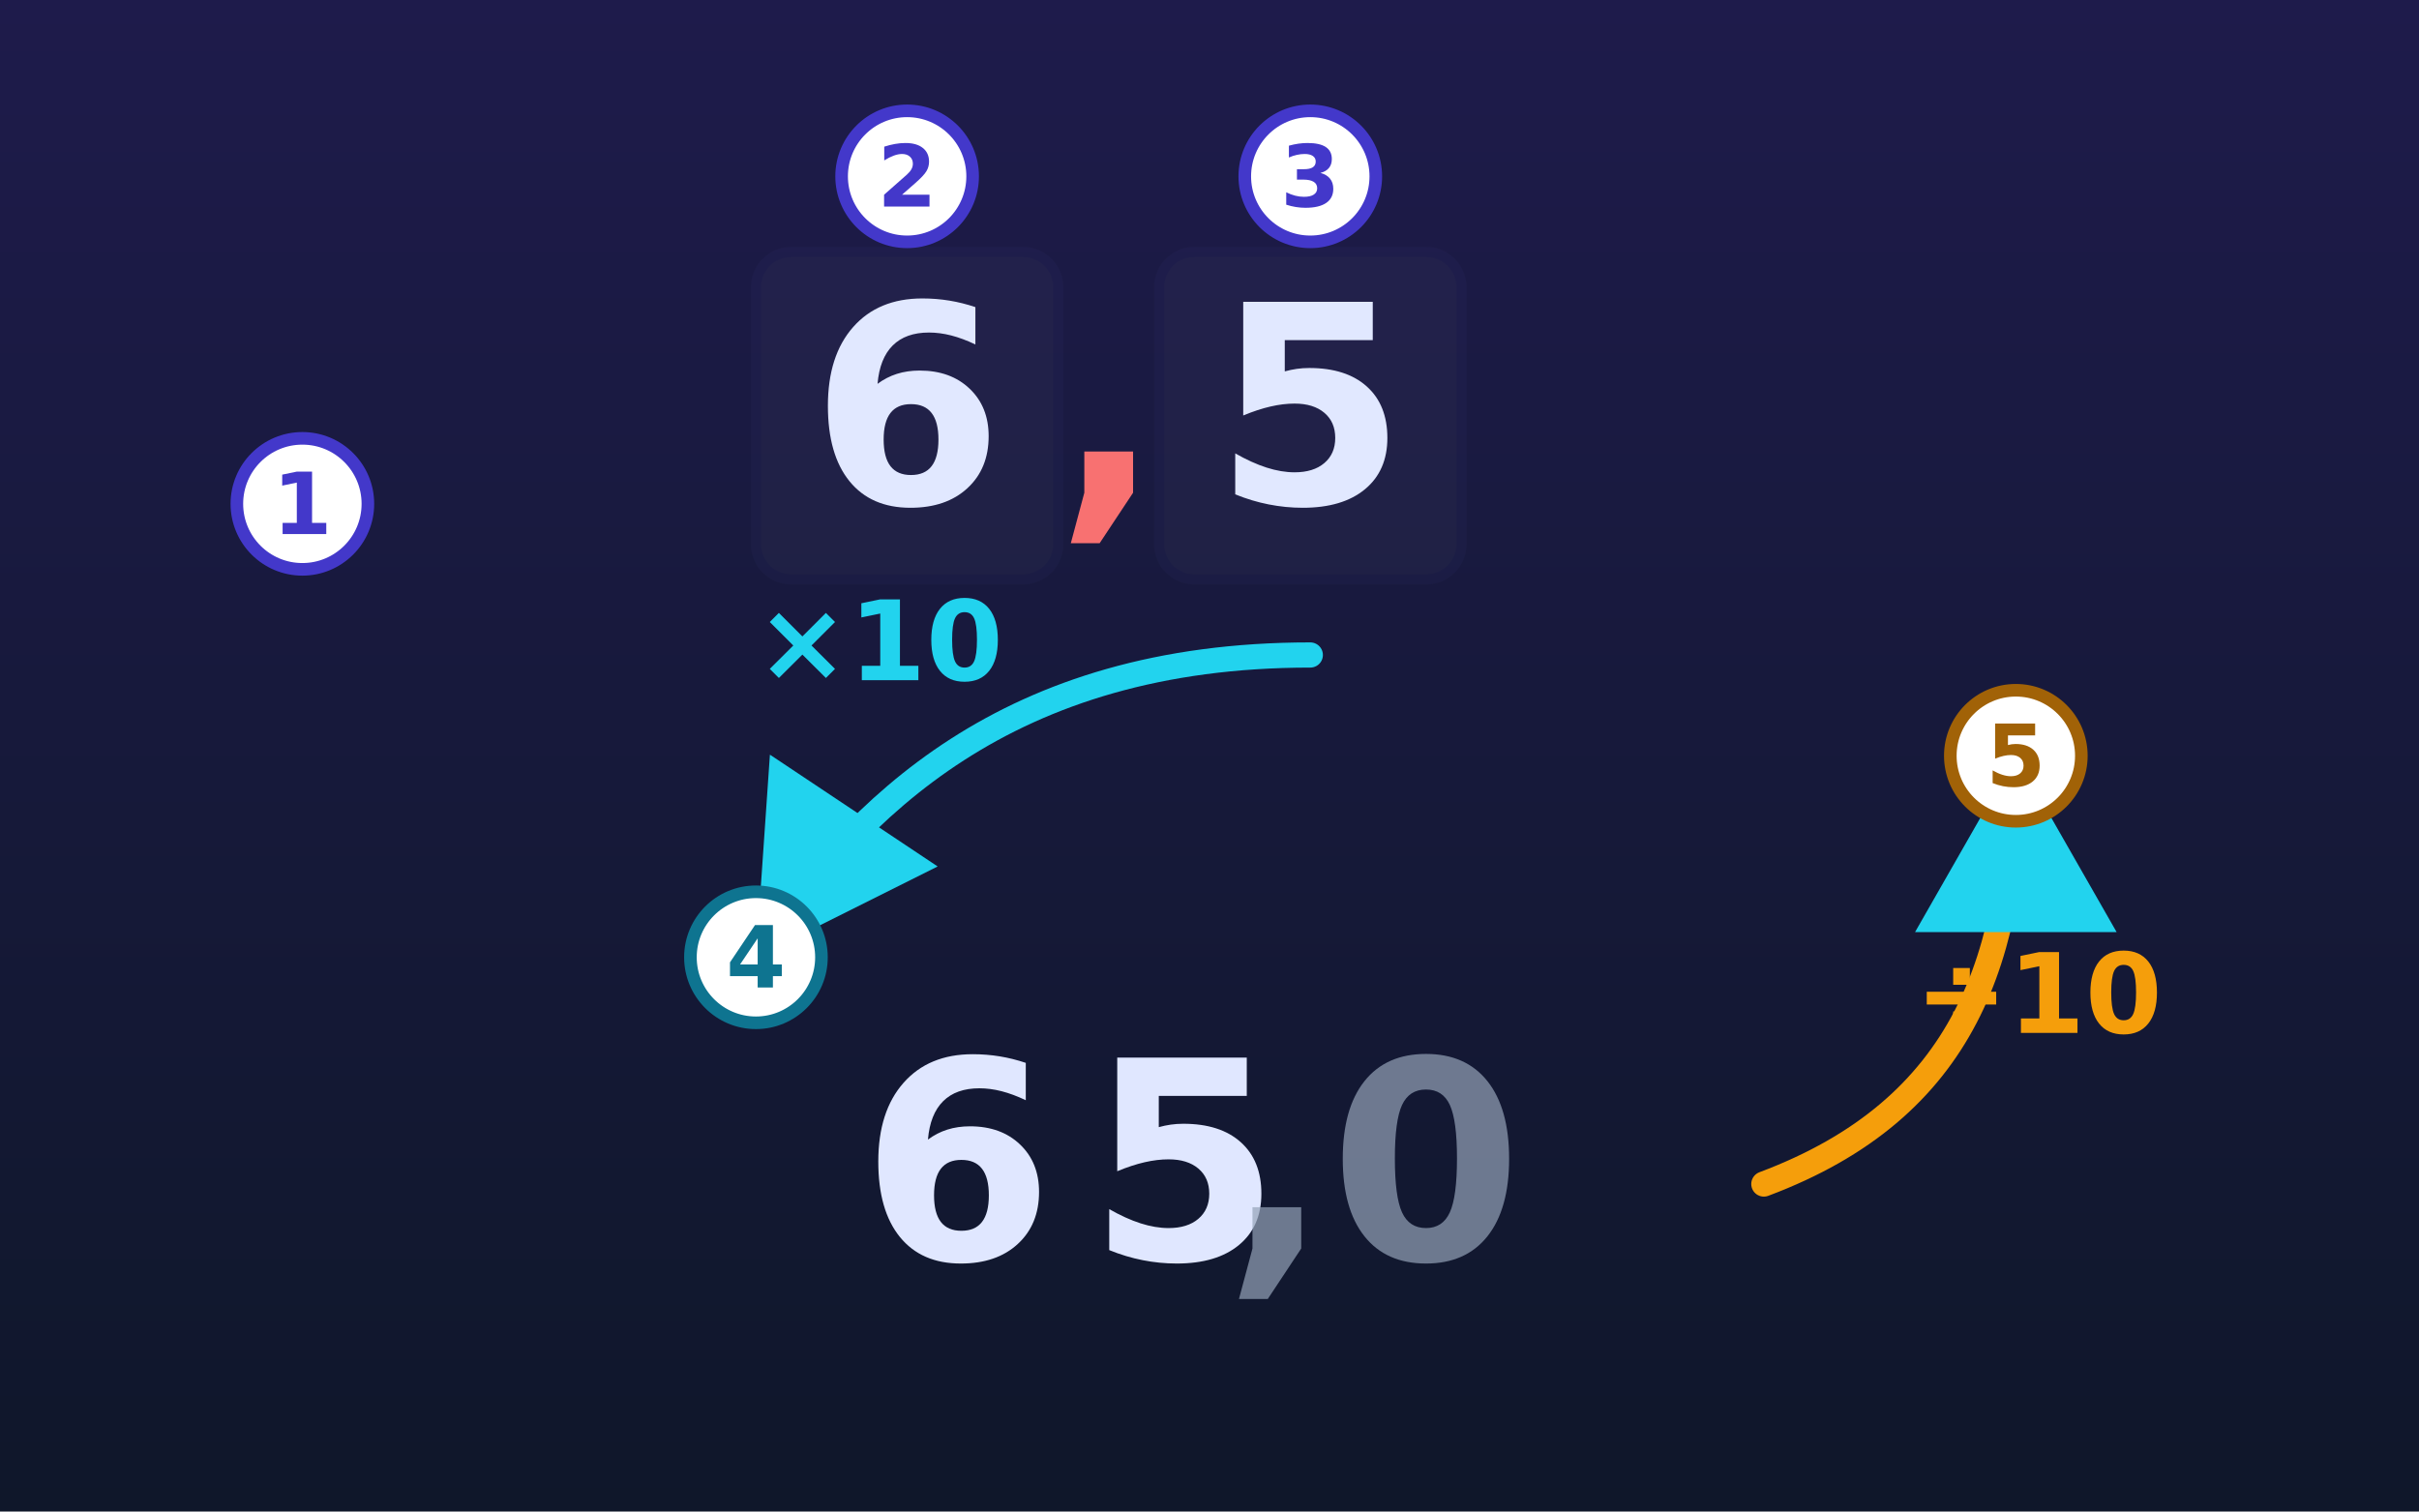
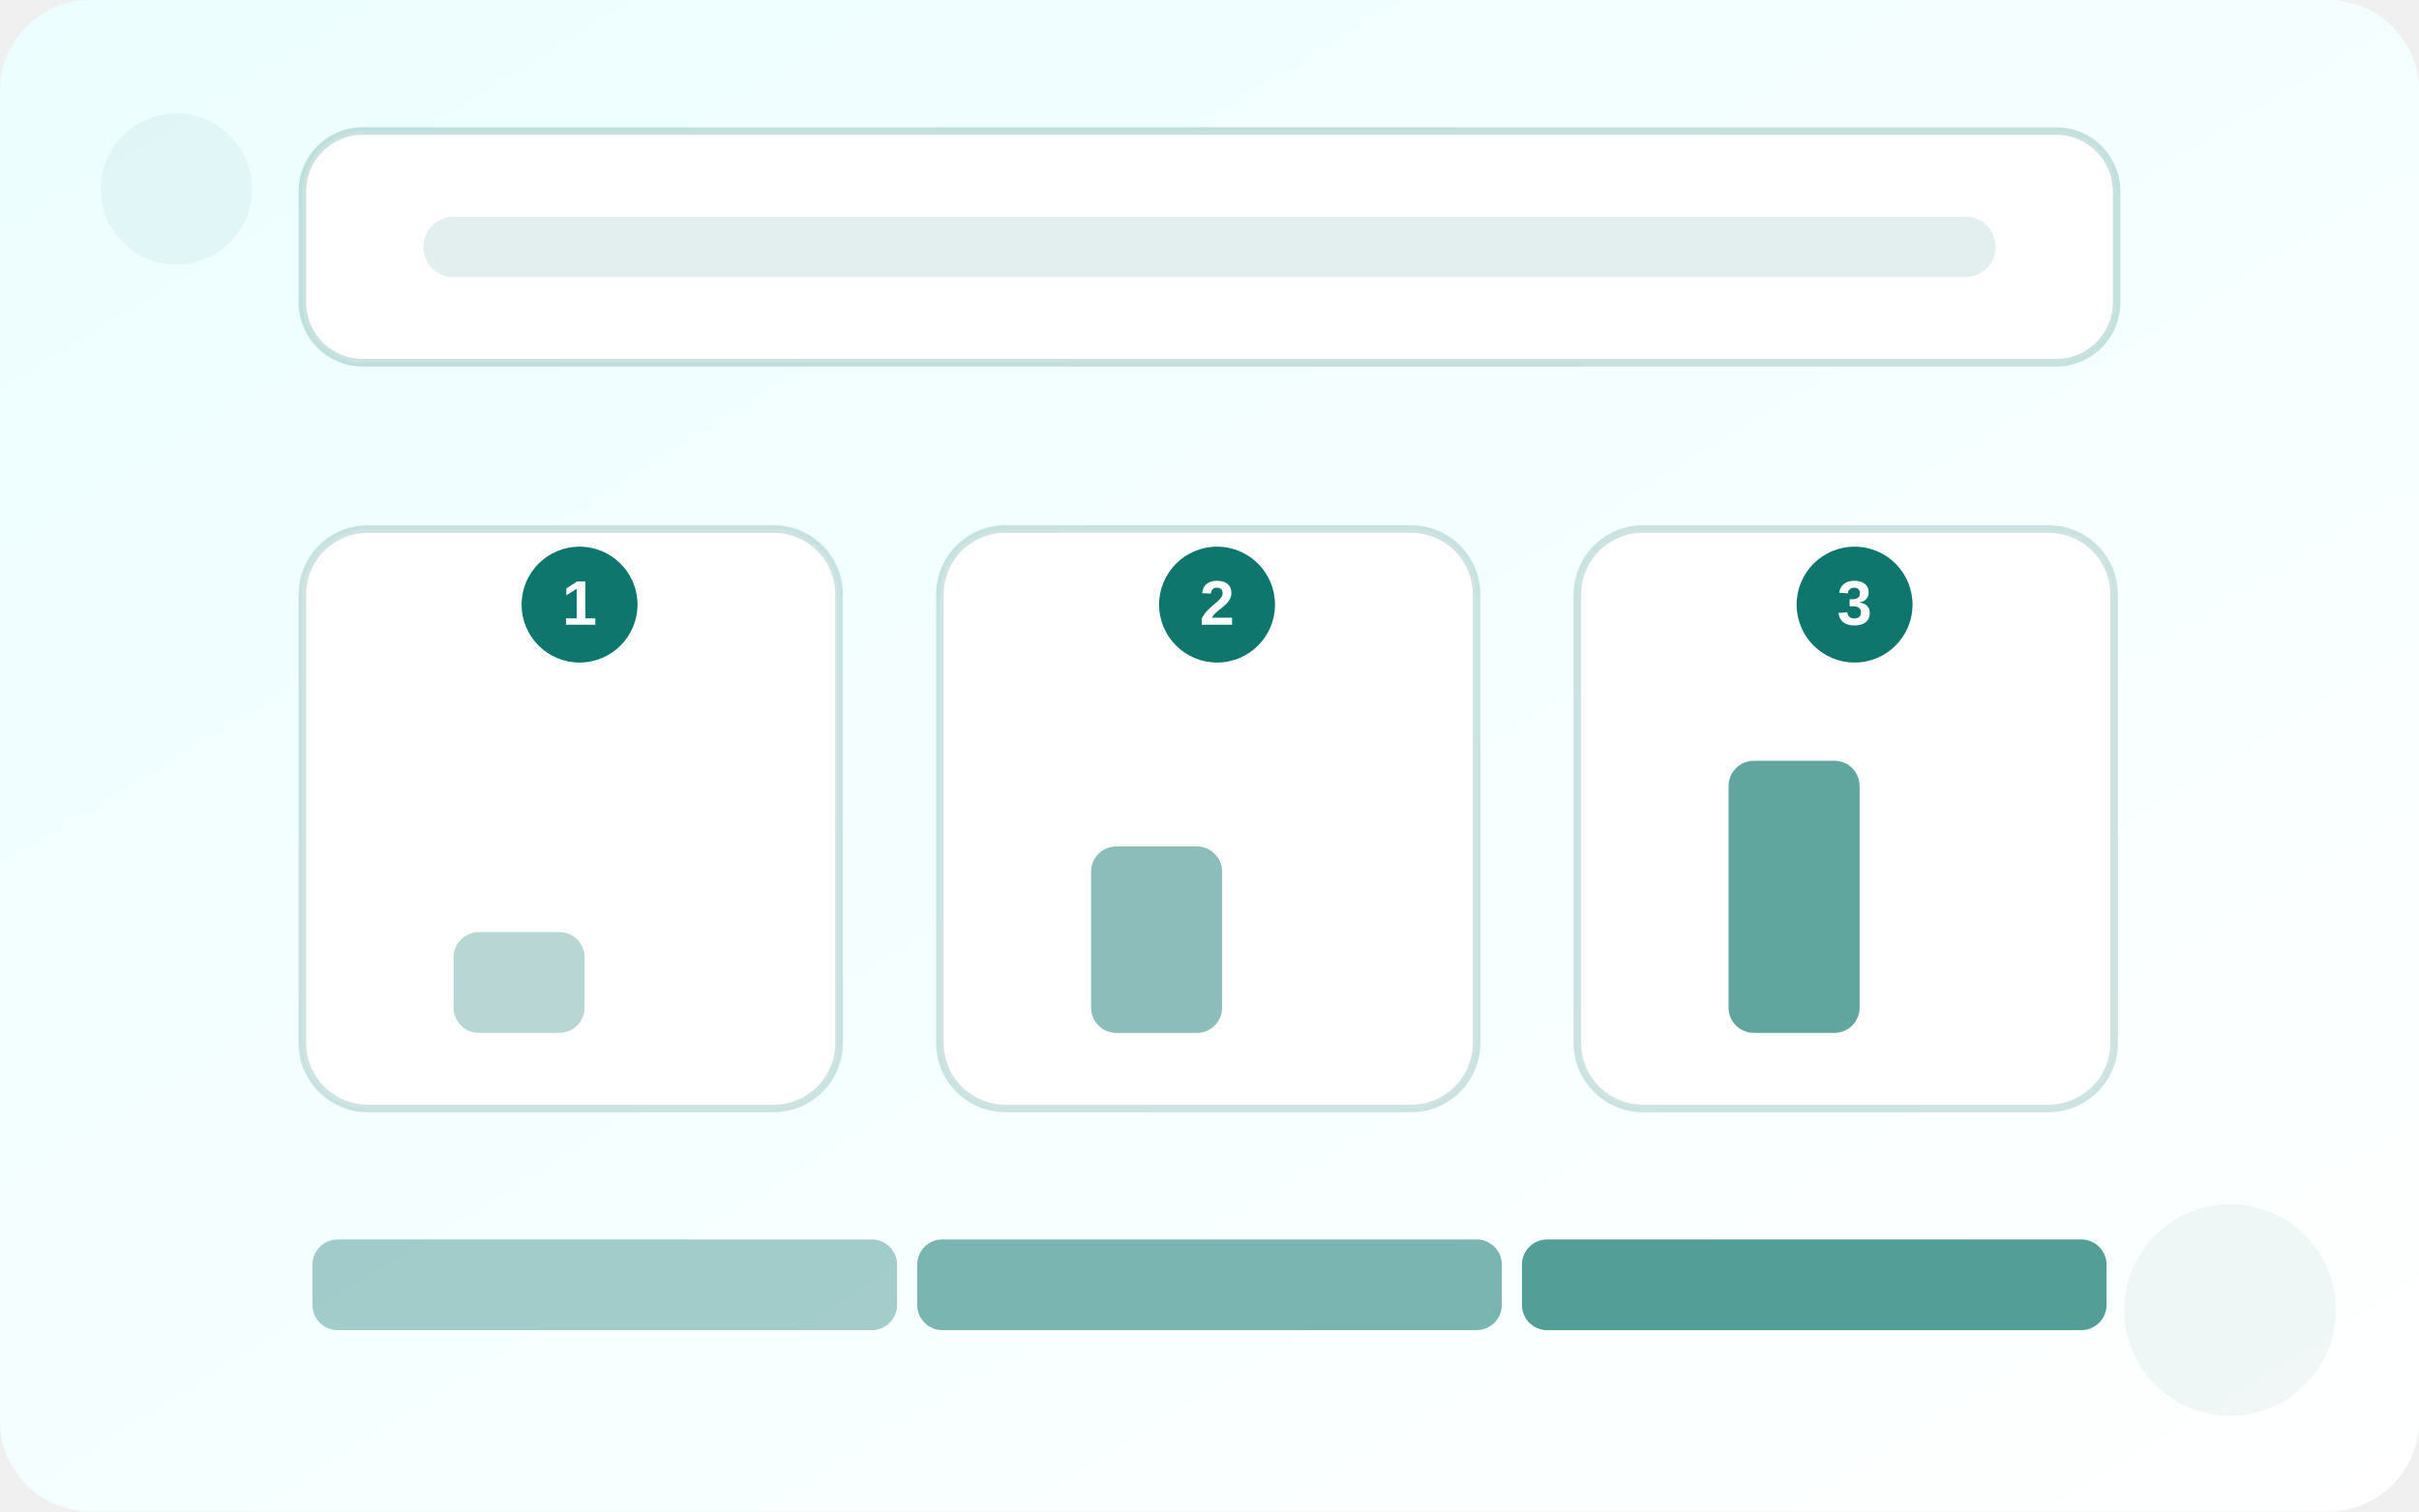
- <svg xmlns="http://www.w3.org/2000/svg" width="960" height="600" viewBox="0 0 960 600" role="img">
+ <svg xmlns="http://www.w3.org/2000/svg" viewBox="0 0 960 600" width="960" height="600" aria-hidden="true">
  <defs>
-     <linearGradient id="mathBg" x1="0" y1="0" x2="0" y2="1">
-       <stop offset="0" stop-color="#1e1b4b" />
-       <stop offset="1" stop-color="#0f172a" />
+     <linearGradient id="bg" x1="0" y1="0" x2="1" y2="1">
+       <stop offset="0" stop-color="#ecfeff" />
+       <stop offset="1" stop-color="#fff" />
    </linearGradient>
-     <marker id="mArrow" markerWidth="12" markerHeight="12" refX="7" refY="4" orient="auto">
-       <path d="M0,0 L7,4 L0,8 Z" fill="#22d3ee" />
-     </marker>
  </defs>
-   <rect width="960" height="600" fill="url(#mathBg)" />
-   <g font-family="DejaVu Sans, sans-serif" font-size="110" font-weight="bold" text-anchor="middle">
-     <text x="360" y="200" fill="#e0e7ff">6</text>
-     <text x="440" y="200" fill="#f87171">,</text>
-     <text x="520" y="200" fill="#e0e7ff">5</text>
-   </g>
-   <g fill="none" stroke="#22d3ee" stroke-width="10" stroke-linecap="round">
-     <path d="M520,260 C400,260 340,320 300,380" marker-end="url(#mArrow)" />
-   </g>
-   <text x="300" y="270" font-family="DejaVu Sans, sans-serif" font-size="44" font-weight="bold" fill="#22d3ee">×10</text>
-   <g font-family="DejaVu Sans, sans-serif" font-size="110" font-weight="bold" text-anchor="middle">
-     <text x="380" y="500" fill="#e0e7ff">6</text>
-     <text x="470" y="500" fill="#e0e7ff">5</text>
-     <text x="545" y="500" fill="#94a3b8" opacity="0.7">,0</text>
-   </g>
-   <g fill="none" stroke="#f59e0b" stroke-width="10" stroke-linecap="round">
-     <path d="M700,470 C780,440 800,380 800,300" marker-end="url(#mArrow)" />
-   </g>
-   <text x="760" y="410" font-family="DejaVu Sans, sans-serif" font-size="44" font-weight="bold" fill="#f59e0b">÷10</text>
-   <g stroke-width="4" opacity="0.5">
-     <rect x="300" y="100" width="120" height="130" rx="14" fill="#ffffff" opacity="0.06" stroke="#818cf8" />
-     <rect x="460" y="100" width="120" height="130" rx="14" fill="#ffffff" opacity="0.06" stroke="#818cf8" />
-   </g>
-   <g font-family="DejaVu Sans, sans-serif" font-size="34" font-weight="bold" text-anchor="middle">
-     <circle cx="360" cy="70" r="26" fill="#ffffff" stroke="#4338ca" stroke-width="5" />
-     <text x="360" y="82" fill="#4338ca">2</text>
-     <circle cx="520" cy="70" r="26" fill="#ffffff" stroke="#4338ca" stroke-width="5" />
-     <text x="520" y="82" fill="#4338ca">3</text>
-     <circle cx="120" cy="200" r="26" fill="#ffffff" stroke="#4338ca" stroke-width="5" />
-     <text x="120" y="212" fill="#4338ca">1</text>
-     <circle cx="300" cy="380" r="26" fill="#ffffff" stroke="#0e7490" stroke-width="5" />
-     <text x="300" y="392" fill="#0e7490">4</text>
-     <circle cx="800" cy="300" r="26" fill="#ffffff" stroke="#a16207" stroke-width="5" />
-     <text x="800" y="312" fill="#a16207">5</text>
-   </g>
+   <rect width="960" height="600" rx="36" fill="url(#bg)" />
+   <circle cx="70" cy="75" r="30" fill="#0f766e" opacity=".06" />
+   <circle cx="885" cy="520" r="42" fill="#0f766e" opacity=".06" />
+   <rect x="120" y="52" width="720" height="92" rx="24" fill="#fff" stroke="#0f766e" stroke-opacity=".22" stroke-width="3" />
+   <rect x="168" y="86" width="624" height="24" rx="12" fill="#0f766e" opacity=".12" />
+   <rect x="120" y="210" width="213" height="230" rx="26" fill="#fff" stroke="#0f766e" stroke-opacity=".2" stroke-width="3" />
+   <rect x="180" y="370" width="52" height="40" rx="10" fill="#0f766e" opacity="0.30" />
+   <circle cx="230" cy="240" r="23" fill="#0f766e" />
+   <text x="230" y="248" font-family="Arial,sans-serif" font-size="25" font-weight="700" text-anchor="middle" fill="#fff">1</text>
+   <rect x="373" y="210" width="213" height="230" rx="26" fill="#fff" stroke="#0f766e" stroke-opacity=".2" stroke-width="3" />
+   <rect x="433" y="336" width="52" height="74" rx="10" fill="#0f766e" opacity="0.48" />
+   <circle cx="483" cy="240" r="23" fill="#0f766e" />
+   <text x="483" y="248" font-family="Arial,sans-serif" font-size="25" font-weight="700" text-anchor="middle" fill="#fff">2</text>
+   <rect x="626" y="210" width="213" height="230" rx="26" fill="#fff" stroke="#0f766e" stroke-opacity=".2" stroke-width="3" />
+   <rect x="686" y="302" width="52" height="108" rx="10" fill="#0f766e" opacity="0.66" />
+   <circle cx="736" cy="240" r="23" fill="#0f766e" />
+   <text x="736" y="248" font-family="Arial,sans-serif" font-size="25" font-weight="700" text-anchor="middle" fill="#fff">3</text>
+   <rect x="124" y="492" width="232" height="36" rx="10" fill="#0f766e" opacity="0.37" />
+   <rect x="364" y="492" width="232" height="36" rx="10" fill="#0f766e" opacity="0.54" />
+   <rect x="604" y="492" width="232" height="36" rx="10" fill="#0f766e" opacity="0.71" />
</svg>
